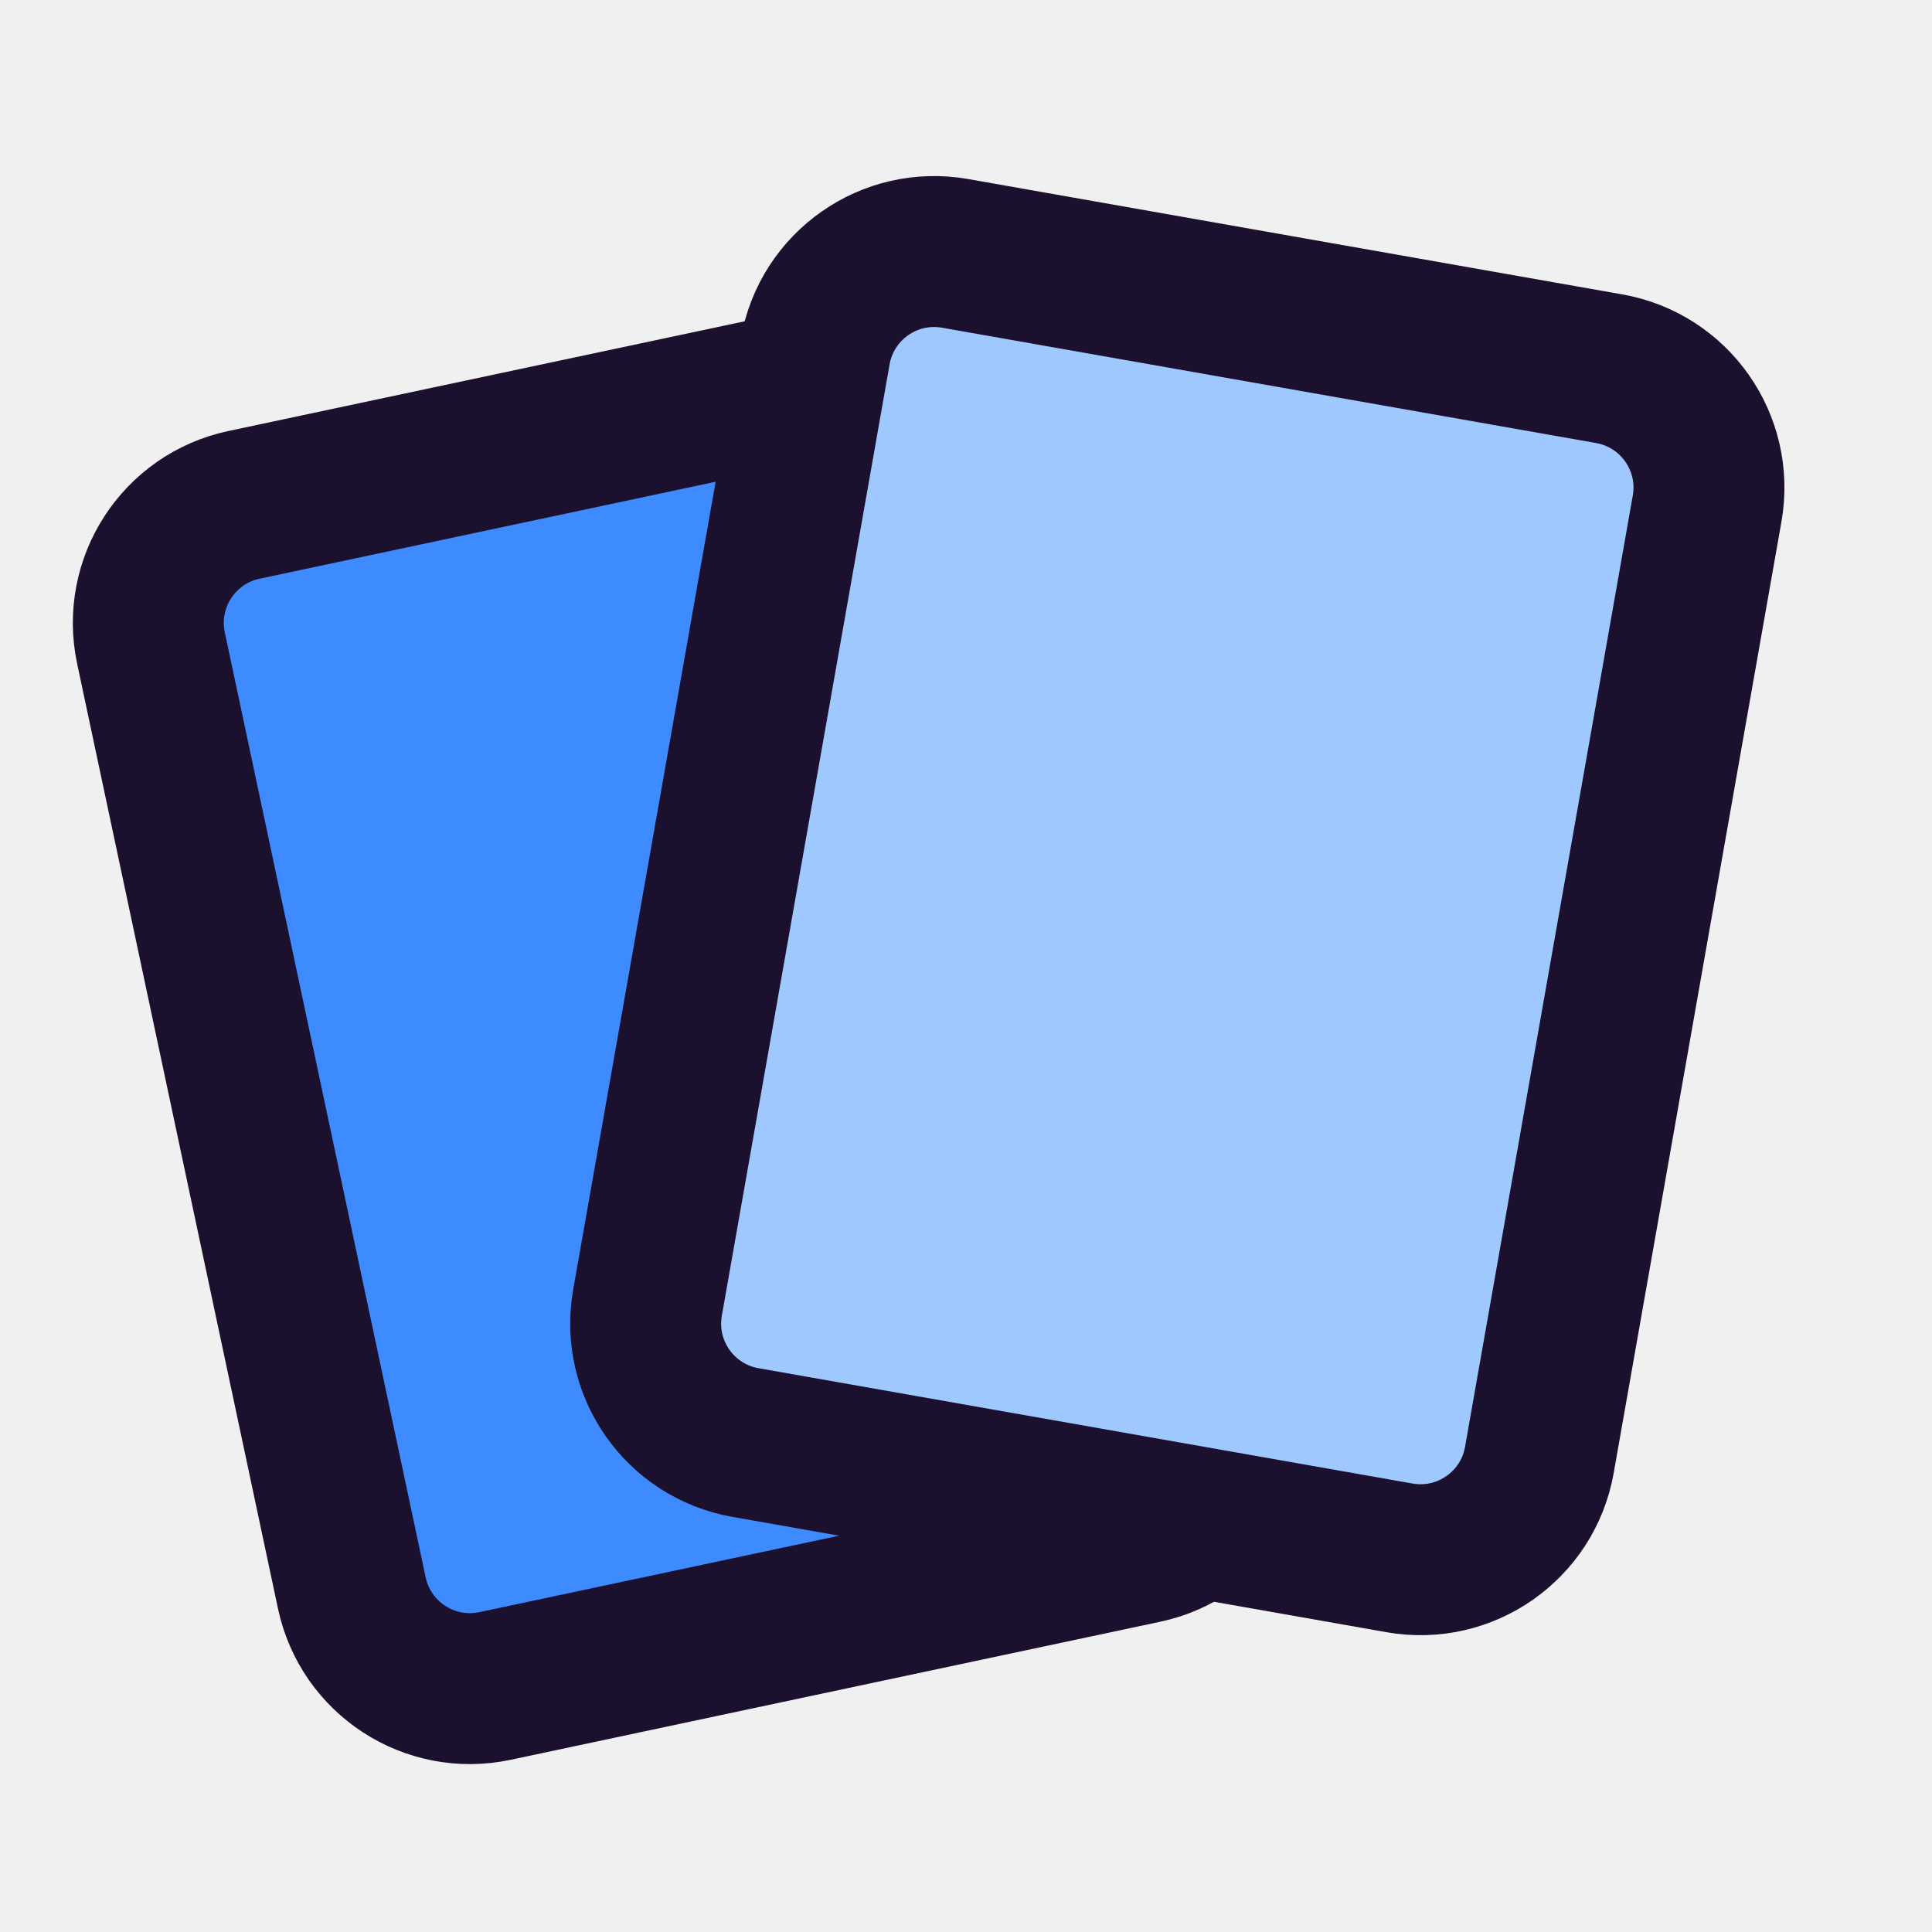
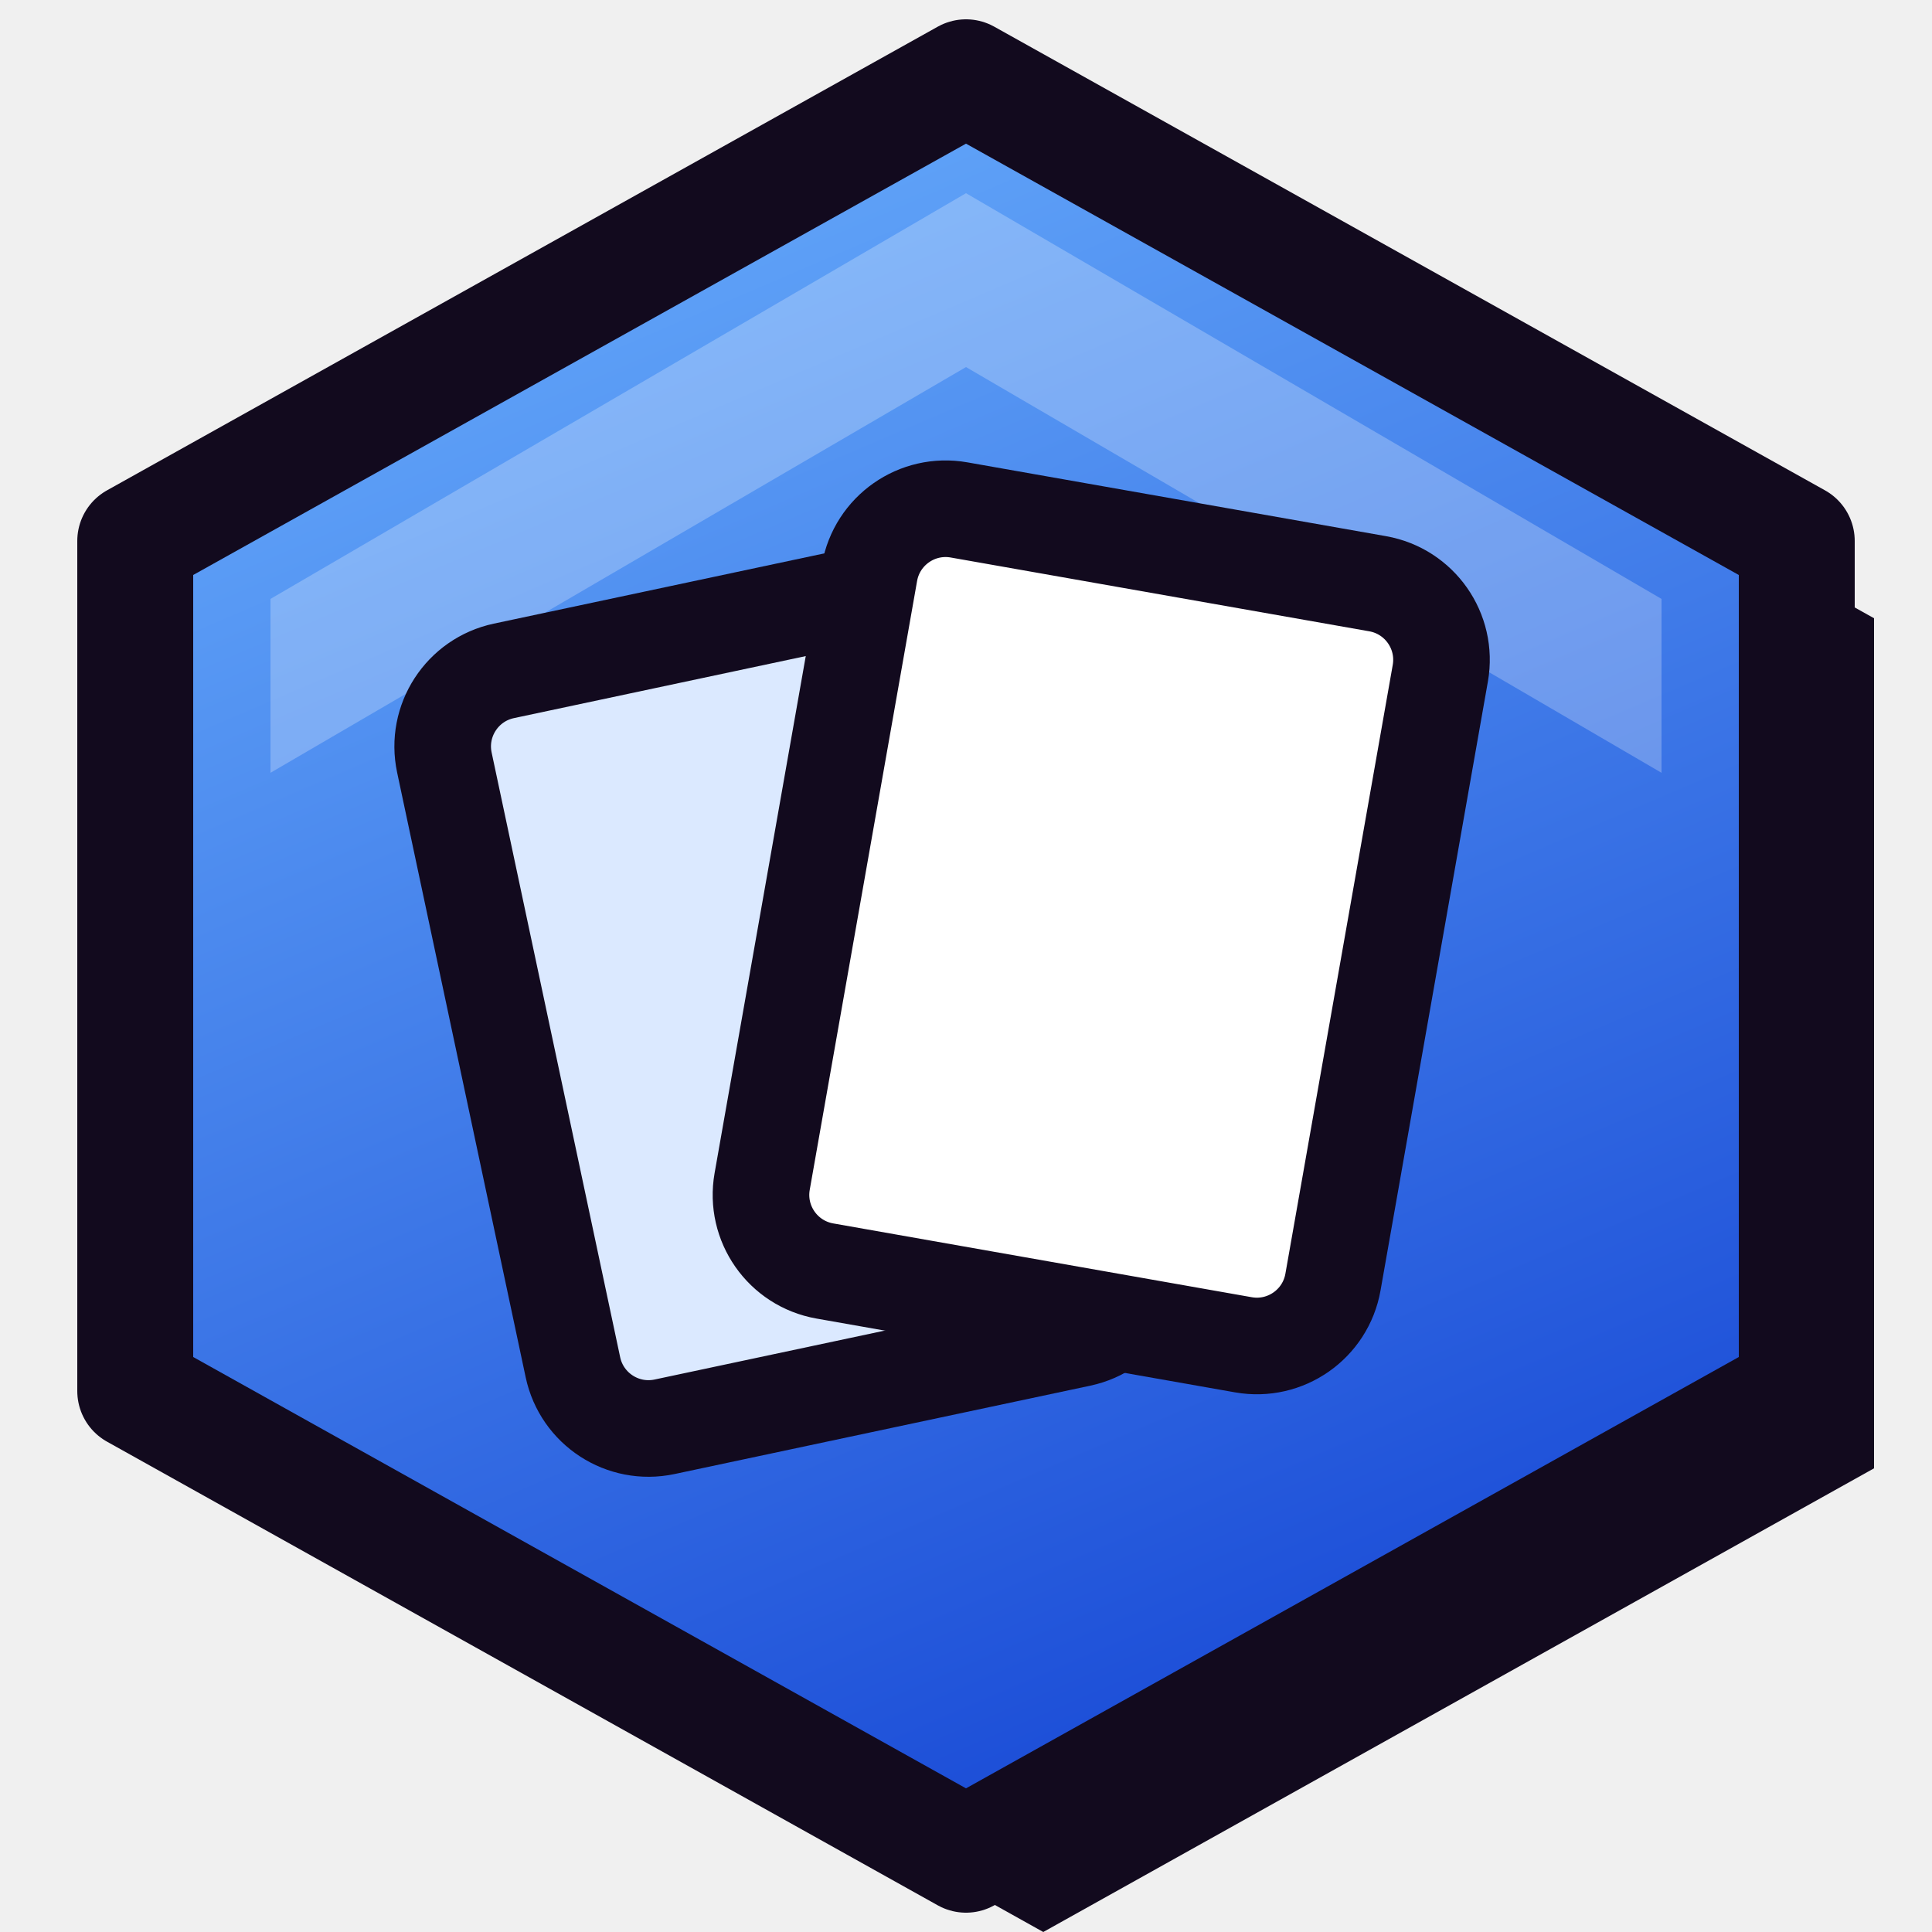
- <svg xmlns="http://www.w3.org/2000/svg" width="64" height="64" viewBox="0 0 64 64">
-   <rect x="8" y="14" width="30" height="40" rx="4" fill="#3d8bff" transform="rotate(-12 23 34)" stroke="#1B102D" stroke-width="5" stroke-linejoin="round" stroke-linecap="round" />
-   <rect x="24" y="10" width="30" height="40" rx="4" fill="#9fc8ff" transform="rotate(10 39 30)" stroke="#1B102D" stroke-width="5" stroke-linejoin="round" stroke-linecap="round" />
+ <svg xmlns="http://www.w3.org/2000/svg" width="64" height="64" viewBox="0 0 100 100">
+   <defs>
+     <linearGradient id="g" x1="0" y1="0" x2="0.4" y2="1">
+       <stop offset="0" stop-color="#6fb6ff" />
+       <stop offset="1" stop-color="#1d4fd8" />
+     </linearGradient>
+   </defs>
+   <path d="M50 4 L93 28 L93 72 L50 96 L7 72 L7 28 Z" fill="#120a1e" transform="translate(4 4)" />
+   <path d="M50 4 L93 28 L93 72 L50 96 L7 72 L7 28 Z" fill="url(#g)" stroke="#120a1e" stroke-width="6" stroke-linejoin="round" />
+   <path d="M50 10 L86 31 L86 40 L50 19 L14 40 L14 31 Z" fill="#fff" opacity="0.25" />
+   <g transform="translate(18 18) scale(1)">
+     <rect x="8" y="14" width="30" height="40" rx="4" fill="#dbe9ff" transform="rotate(-12 23 34)" stroke="#120a1e" stroke-width="5" stroke-linejoin="round" stroke-linecap="round" />
+     <rect x="24" y="10" width="30" height="40" rx="4" fill="#fff" transform="rotate(10 39 30)" stroke="#120a1e" stroke-width="5" stroke-linejoin="round" stroke-linecap="round" />
+   </g>
</svg>
